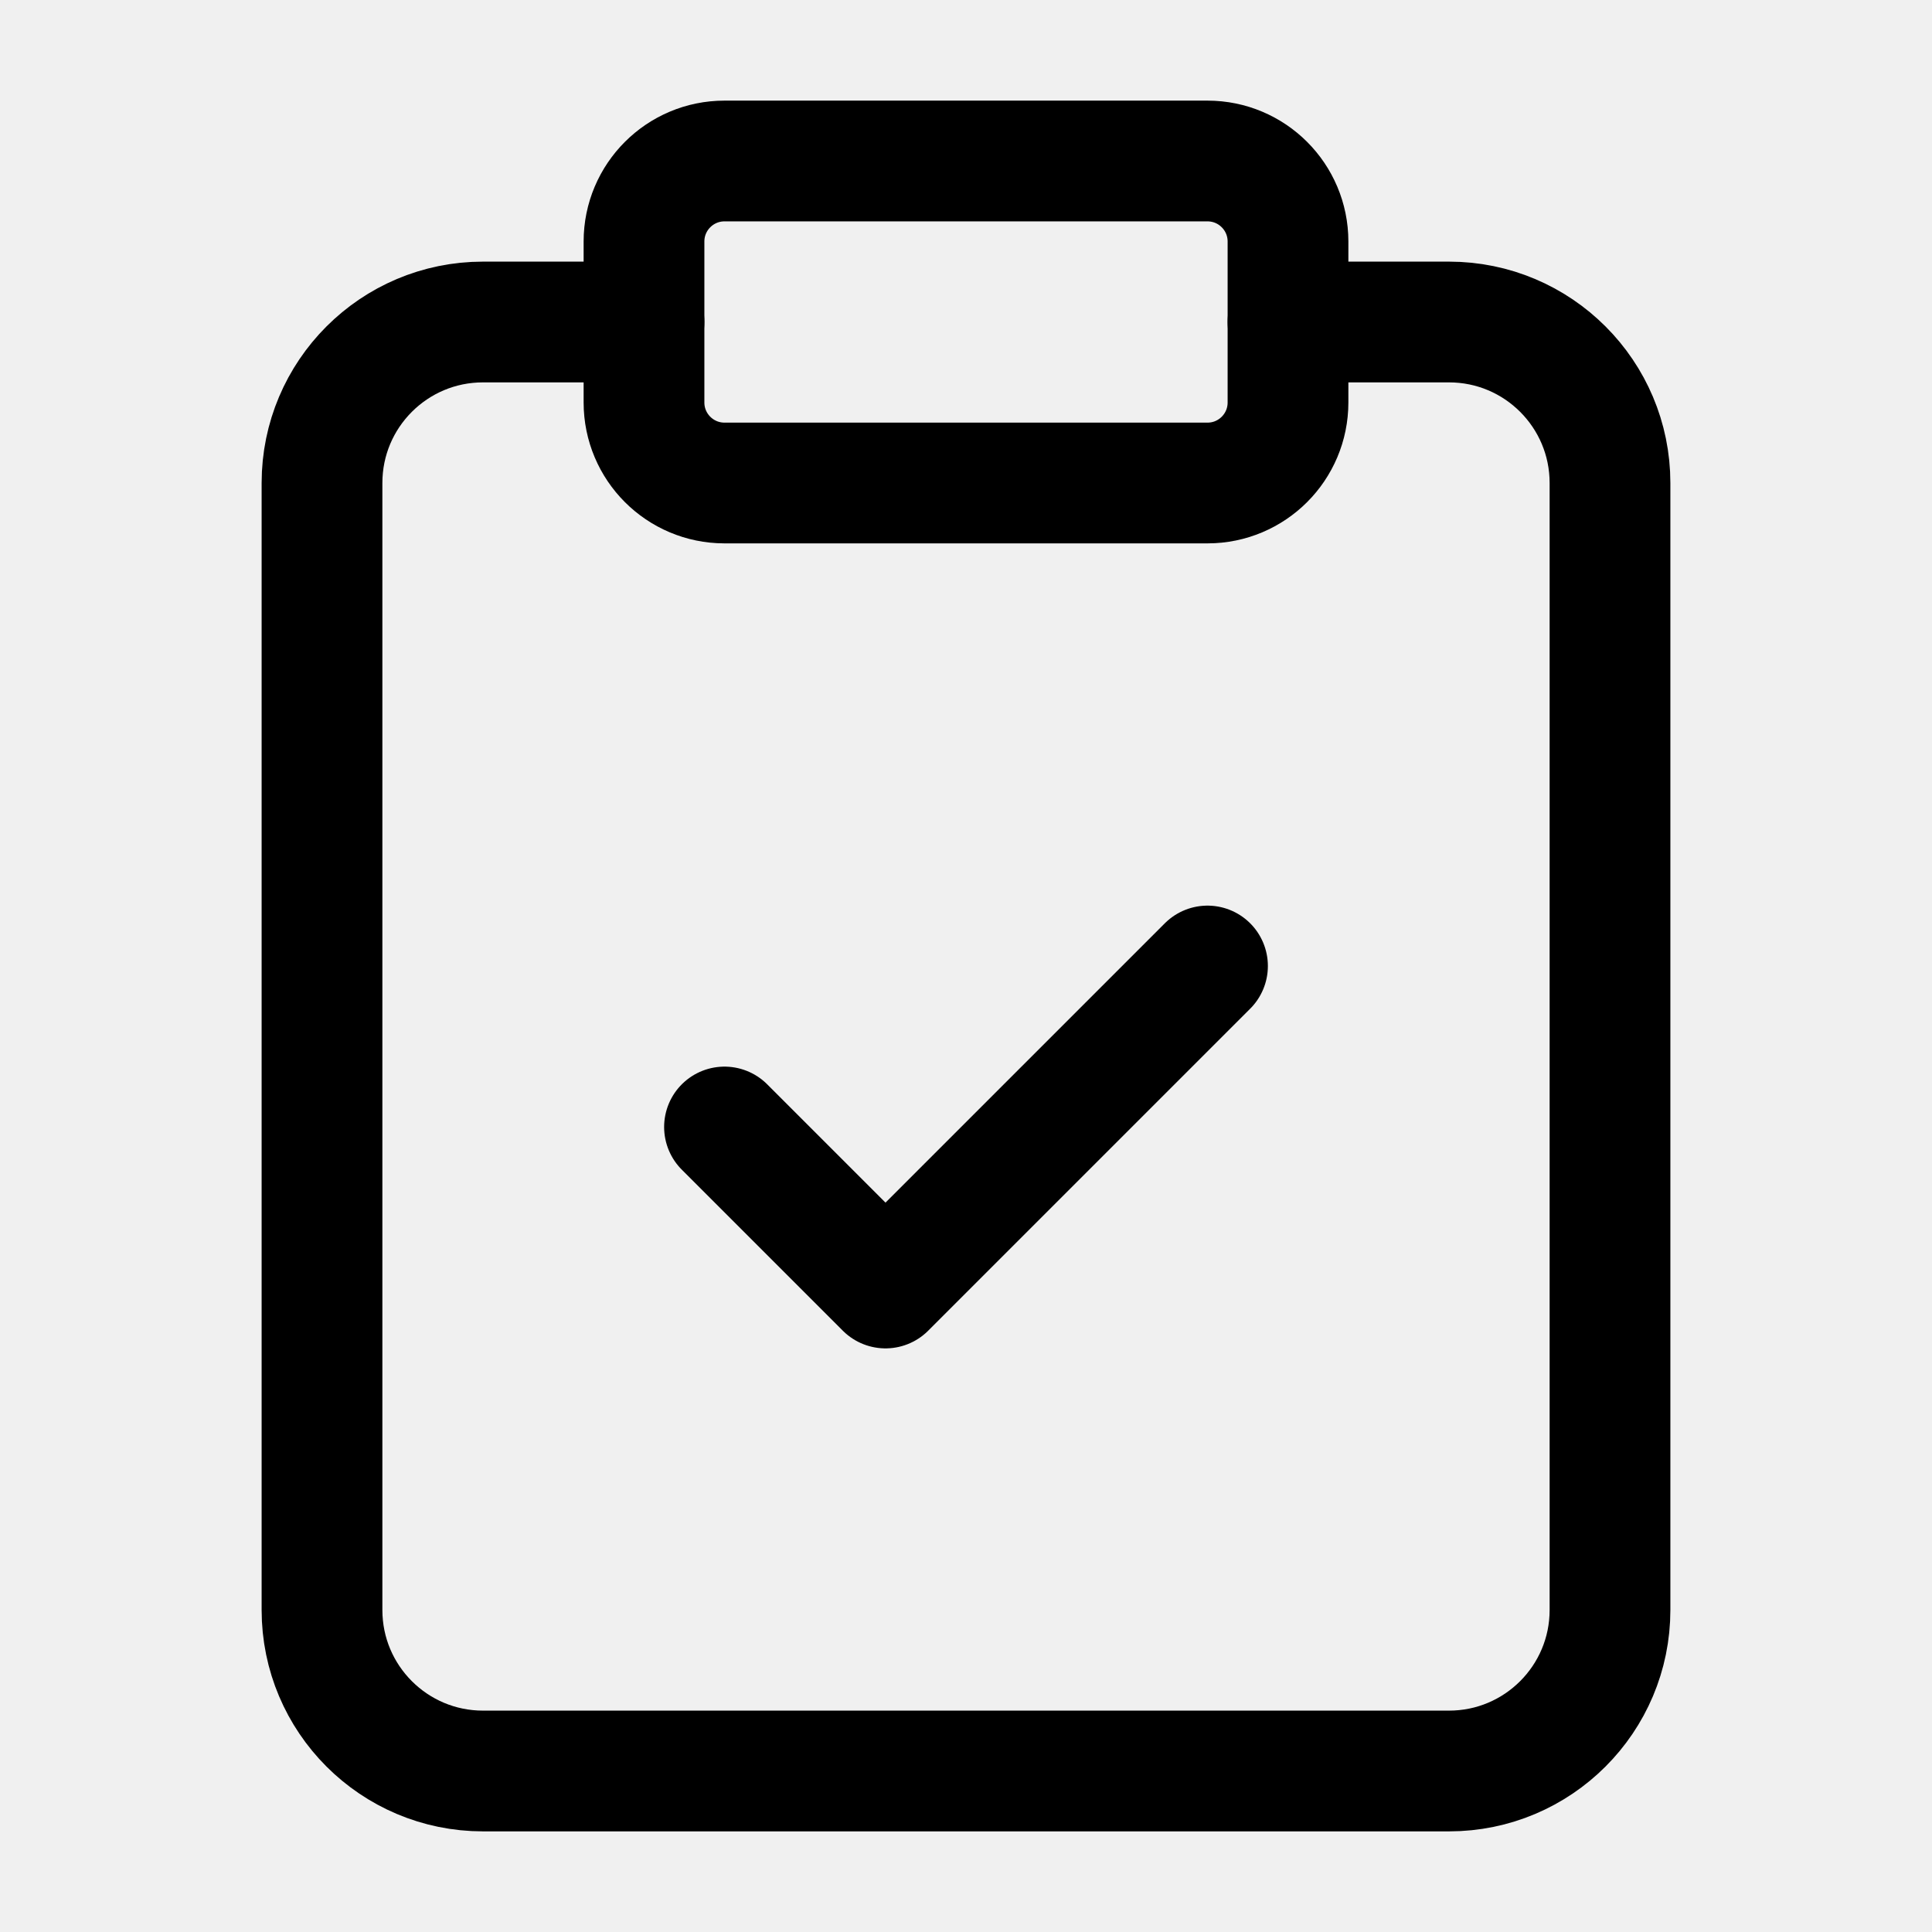
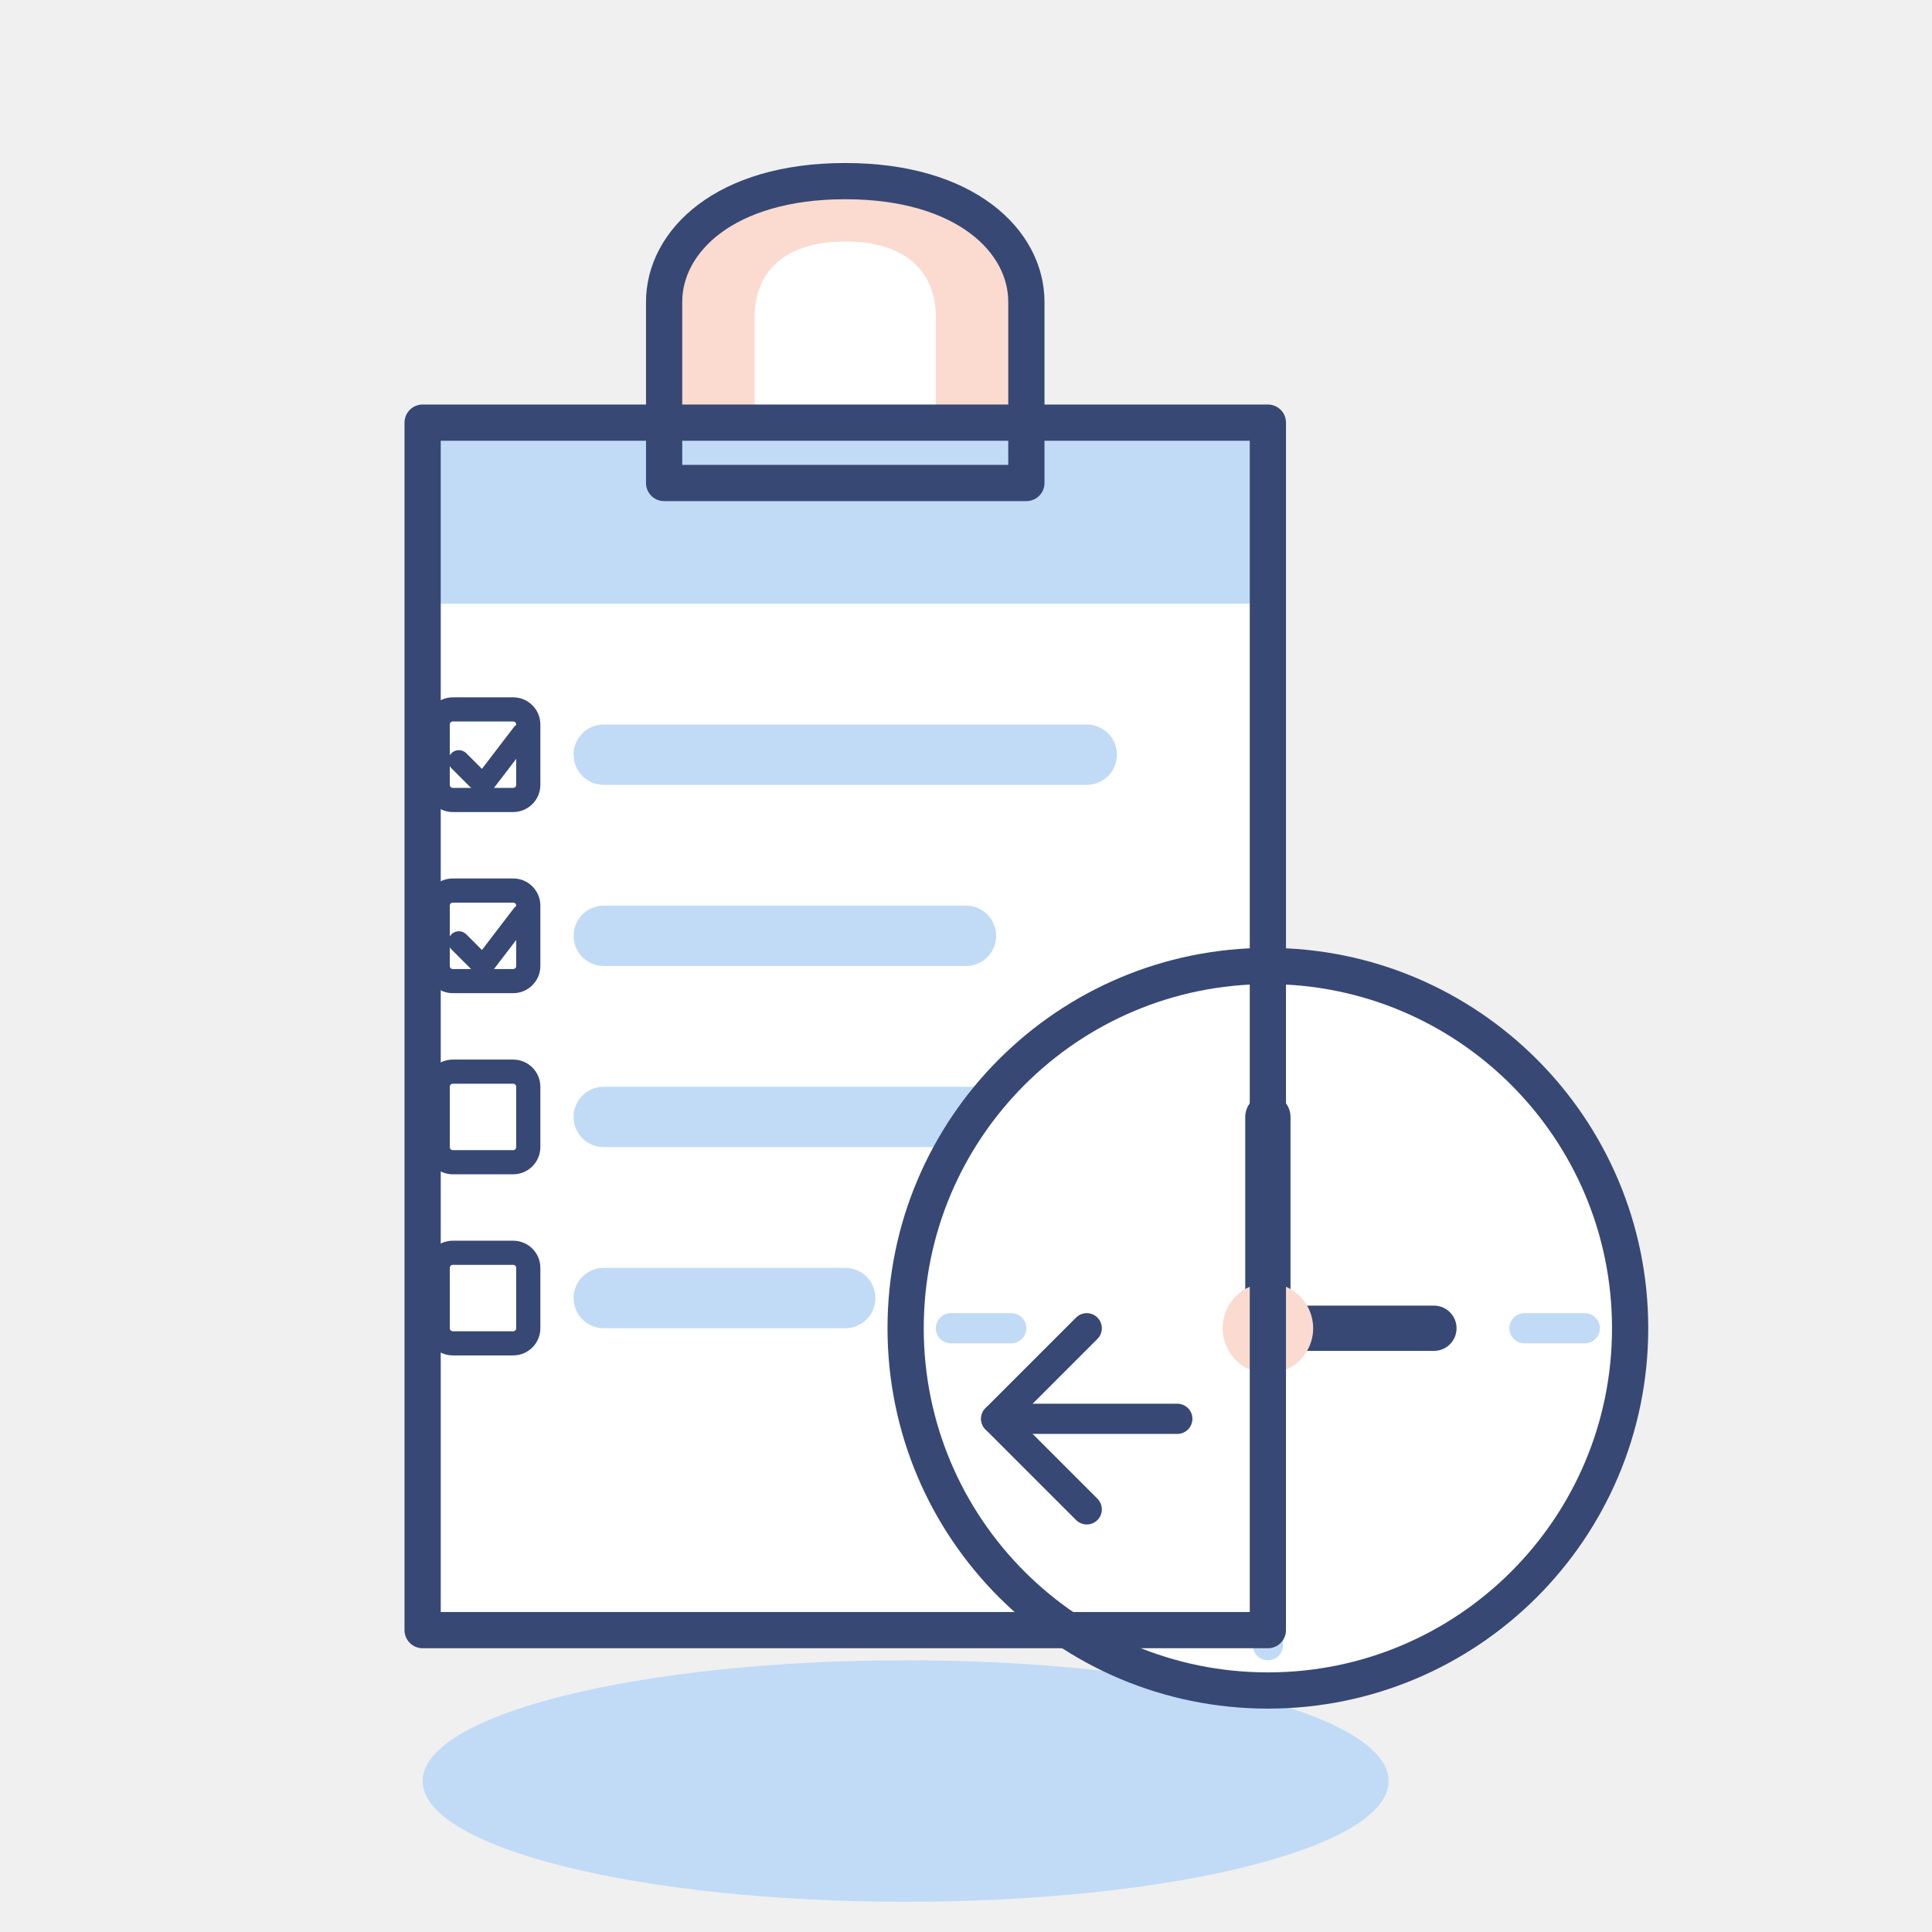
- <svg xmlns="http://www.w3.org/2000/svg" width="44" height="44" viewBox="0 0 24 24" fill="none" stroke="currentColor" stroke-width="1.5" stroke-linecap="round" stroke-linejoin="round">
-   <path d="M16 4h2a2 2 0 0 1 2 2v14a2 2 0 0 1-2 2H6a2 2 0 0 1-2-2V6a2 2 0 0 1 2-2h2" />
-   <rect x="8" y="2" width="8" height="4" rx="1" ry="1" />
-   <path d="M9 14l2 2 4-4" />
+ <svg xmlns="http://www.w3.org/2000/svg" width="64" height="64" viewBox="0 0 64 64" fill="none">
+   <ellipse cx="30" cy="59" rx="16" ry="4" fill="#C1DBF6" />
+   <path d="M14 14L14 54L42 54L42 14L14 14Z" fill="white" />
+   <path d="M22 10L22 16L34 16L34 10C34 8 32 6 28 6C24 6 22 8 22 10Z" fill="#FBDBD0" />
+   <path d="M25 10.5C25 9 26 8 28 8C30 8 31 9 31 10.5L31 14L25 14L25 10.5Z" fill="white" />
+   <path d="M14 14L42 14L42 20L14 20L14 14Z" fill="#C1DBF6" />
+   <rect x="19" y="24" width="18" height="2" rx="1" fill="#C1DBF6" />
+   <rect x="19" y="30" width="14" height="2" rx="1" fill="#C1DBF6" />
+   <rect x="19" y="36" width="16" height="2" rx="1" fill="#C1DBF6" />
+   <rect x="19" y="42" width="10" height="2" rx="1" fill="#C1DBF6" />
+   <rect x="14.5" y="23.5" width="3" height="3" rx="0.5" stroke="#374874" stroke-width="0.8" fill="white" />
+   <path d="M15.2 25.2L16 26L17.3 24.3" stroke="#374874" stroke-width="0.7" stroke-linecap="round" stroke-linejoin="round" />
+   <rect x="14.5" y="29.5" width="3" height="3" rx="0.5" stroke="#374874" stroke-width="0.8" fill="white" />
+   <path d="M15.2 31.2L16 32L17.3 30.3" stroke="#374874" stroke-width="0.7" stroke-linecap="round" stroke-linejoin="round" />
+   <rect x="14.5" y="35.5" width="3" height="3" rx="0.5" stroke="#374874" stroke-width="0.8" fill="white" />
+   <rect x="14.5" y="41.5" width="3" height="3" rx="0.5" stroke="#374874" stroke-width="0.8" fill="white" />
+   <circle cx="42" cy="44" r="12" fill="white" />
+   <circle cx="42" cy="44" r="12" stroke="#374874" stroke-width="1.2" />
+   <circle cx="42" cy="44" r="10.5" fill="white" />
+   <path d="M42 33.5V35.5M42 52.5V54.5M31.5 44H33.5M50.5 44H52.5" stroke="#C1DBF6" stroke-width="1" stroke-linecap="round" />
+   <path d="M42 44L42 37" stroke="#374874" stroke-width="1.5" stroke-linecap="round" />
+   <path d="M42 44L47.5 44" stroke="#374874" stroke-width="1.5" stroke-linecap="round" />
+   <circle cx="42" cy="44" r="1.5" fill="#FBDBD0" />
+   <path d="M36 50L33 47L36 44" stroke="#374874" stroke-width="1" stroke-linecap="round" stroke-linejoin="round" />
+   <path d="M33 47L39 47" stroke="#374874" stroke-width="1" stroke-linecap="round" />
+   <path d="M14 14L14 54L42 54L42 14L14 14Z" stroke="#374874" stroke-width="1.2" stroke-linejoin="round" />
+   <path d="M22 10L22 16L34 16L34 10C34 8 32 6 28 6C24 6 22 8 22 10Z" stroke="#374874" stroke-width="1.2" stroke-linejoin="round" />
</svg>
